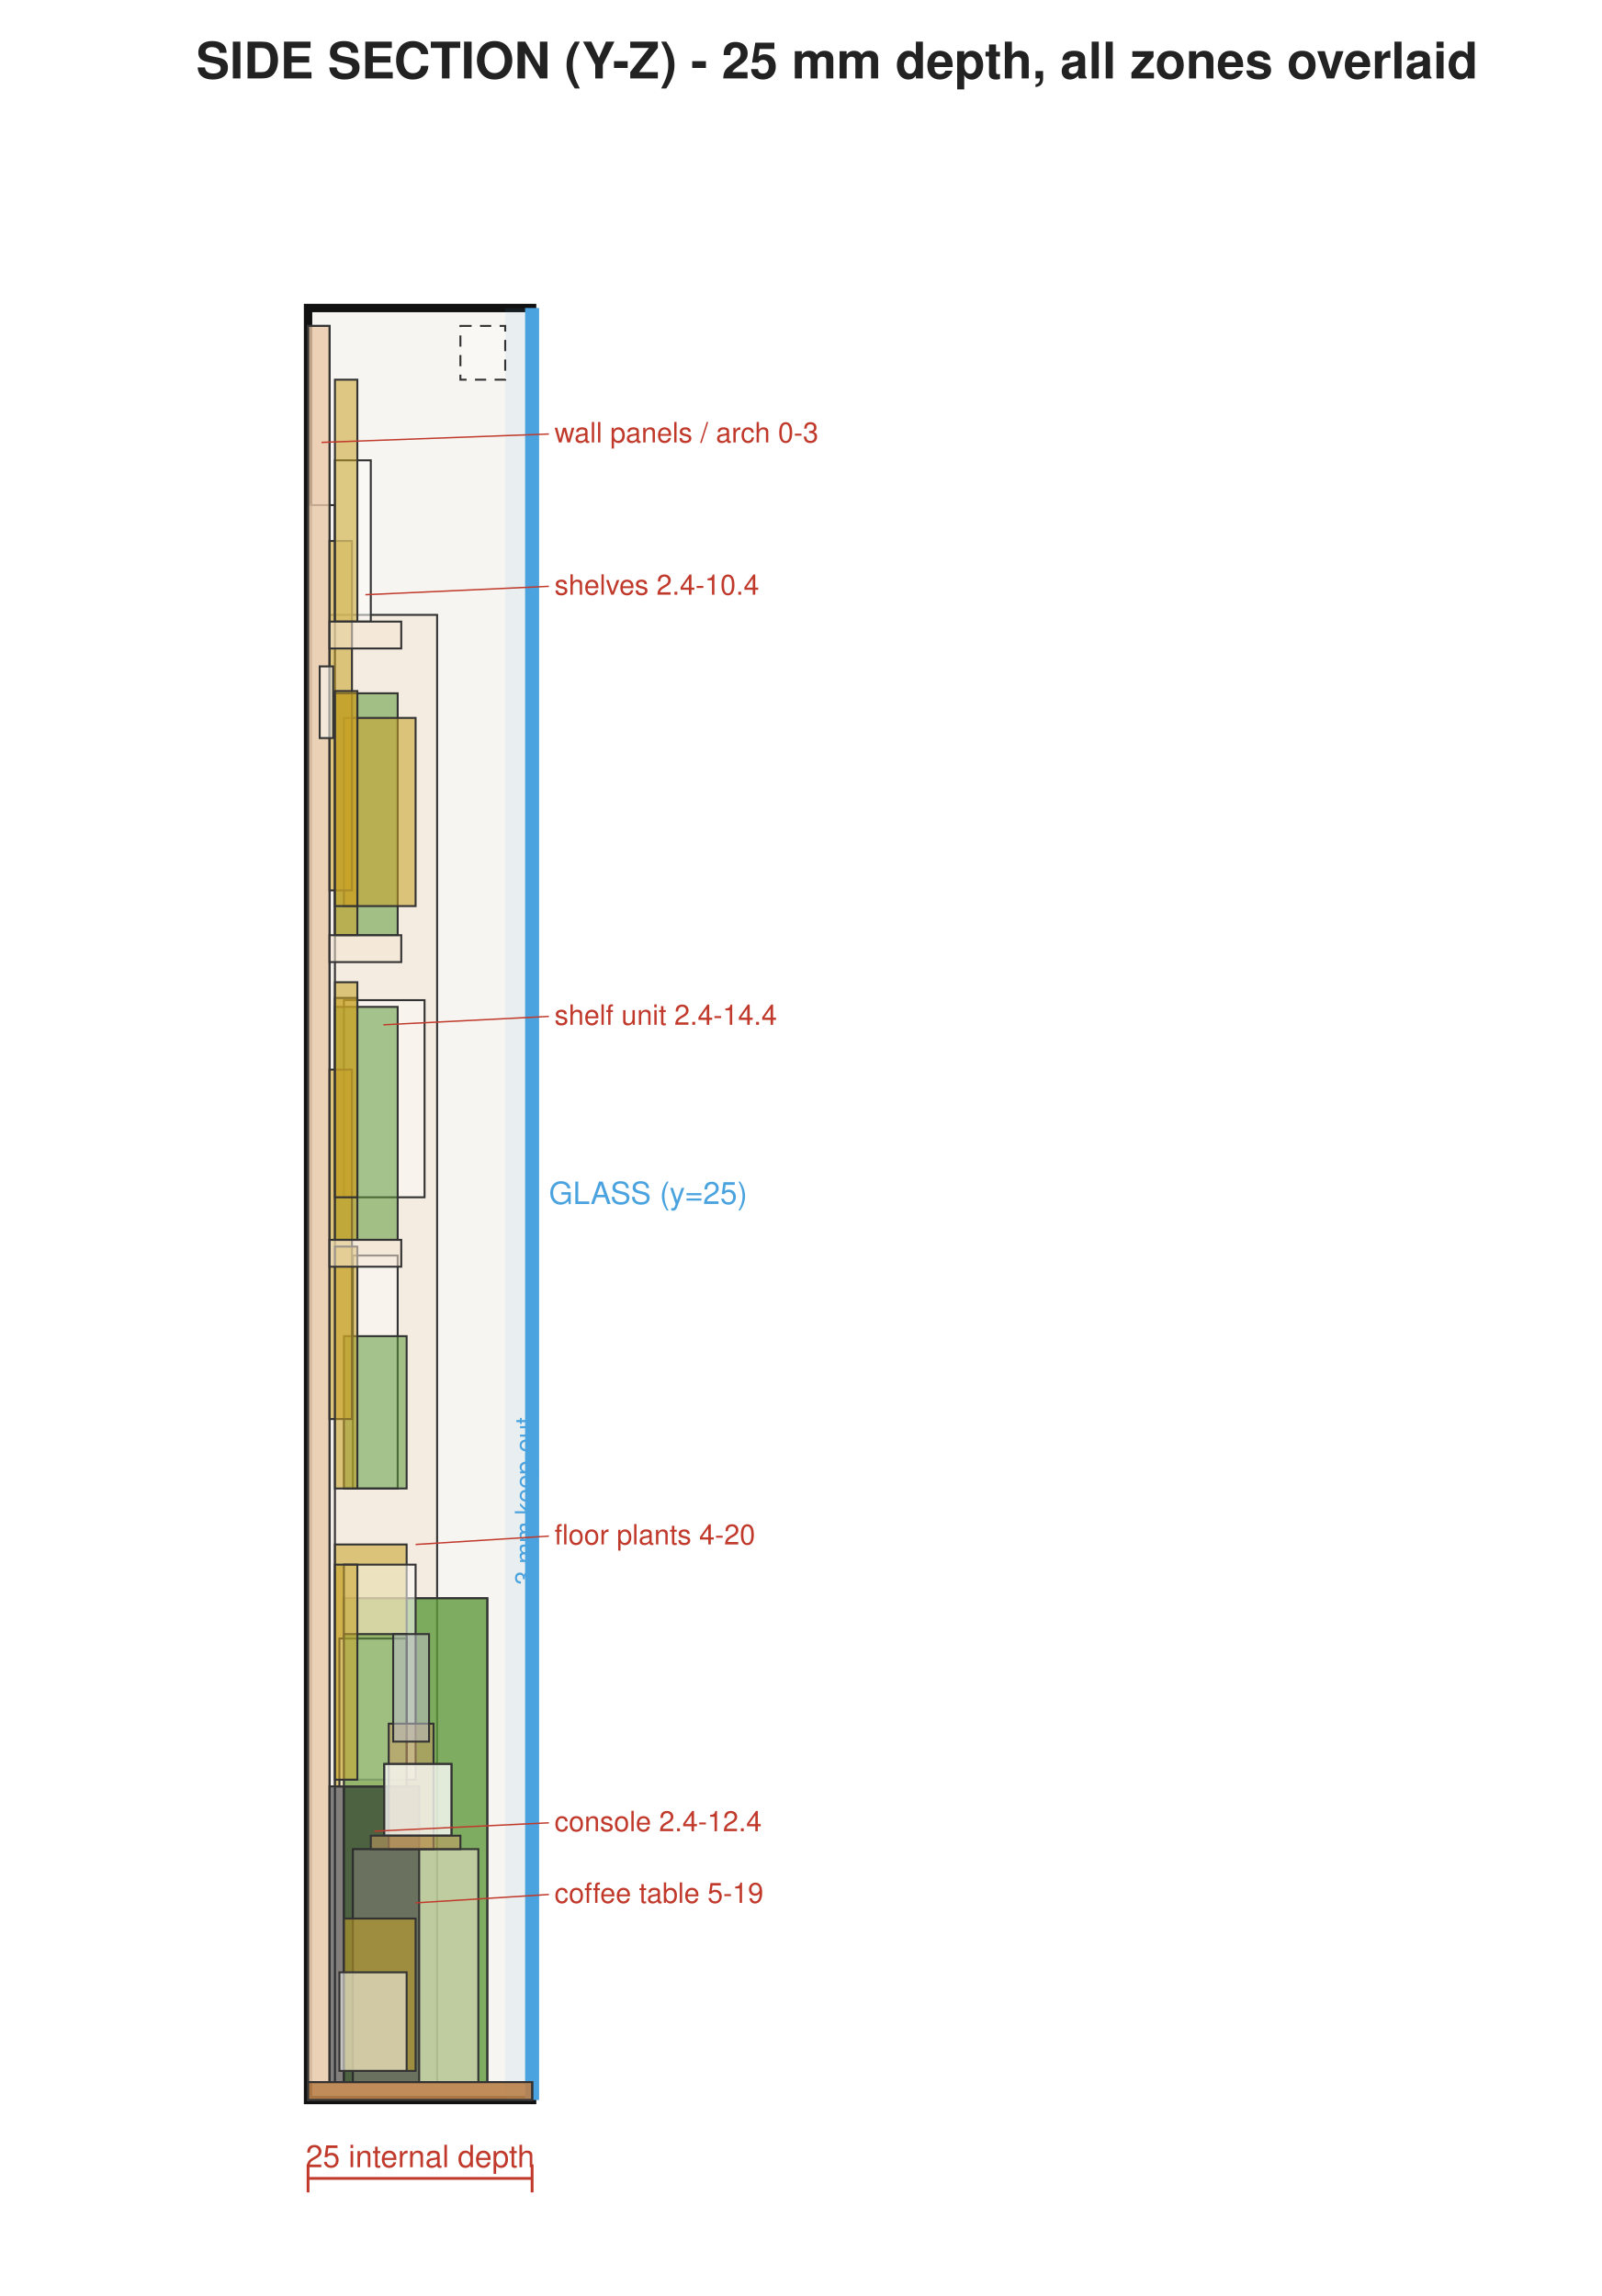
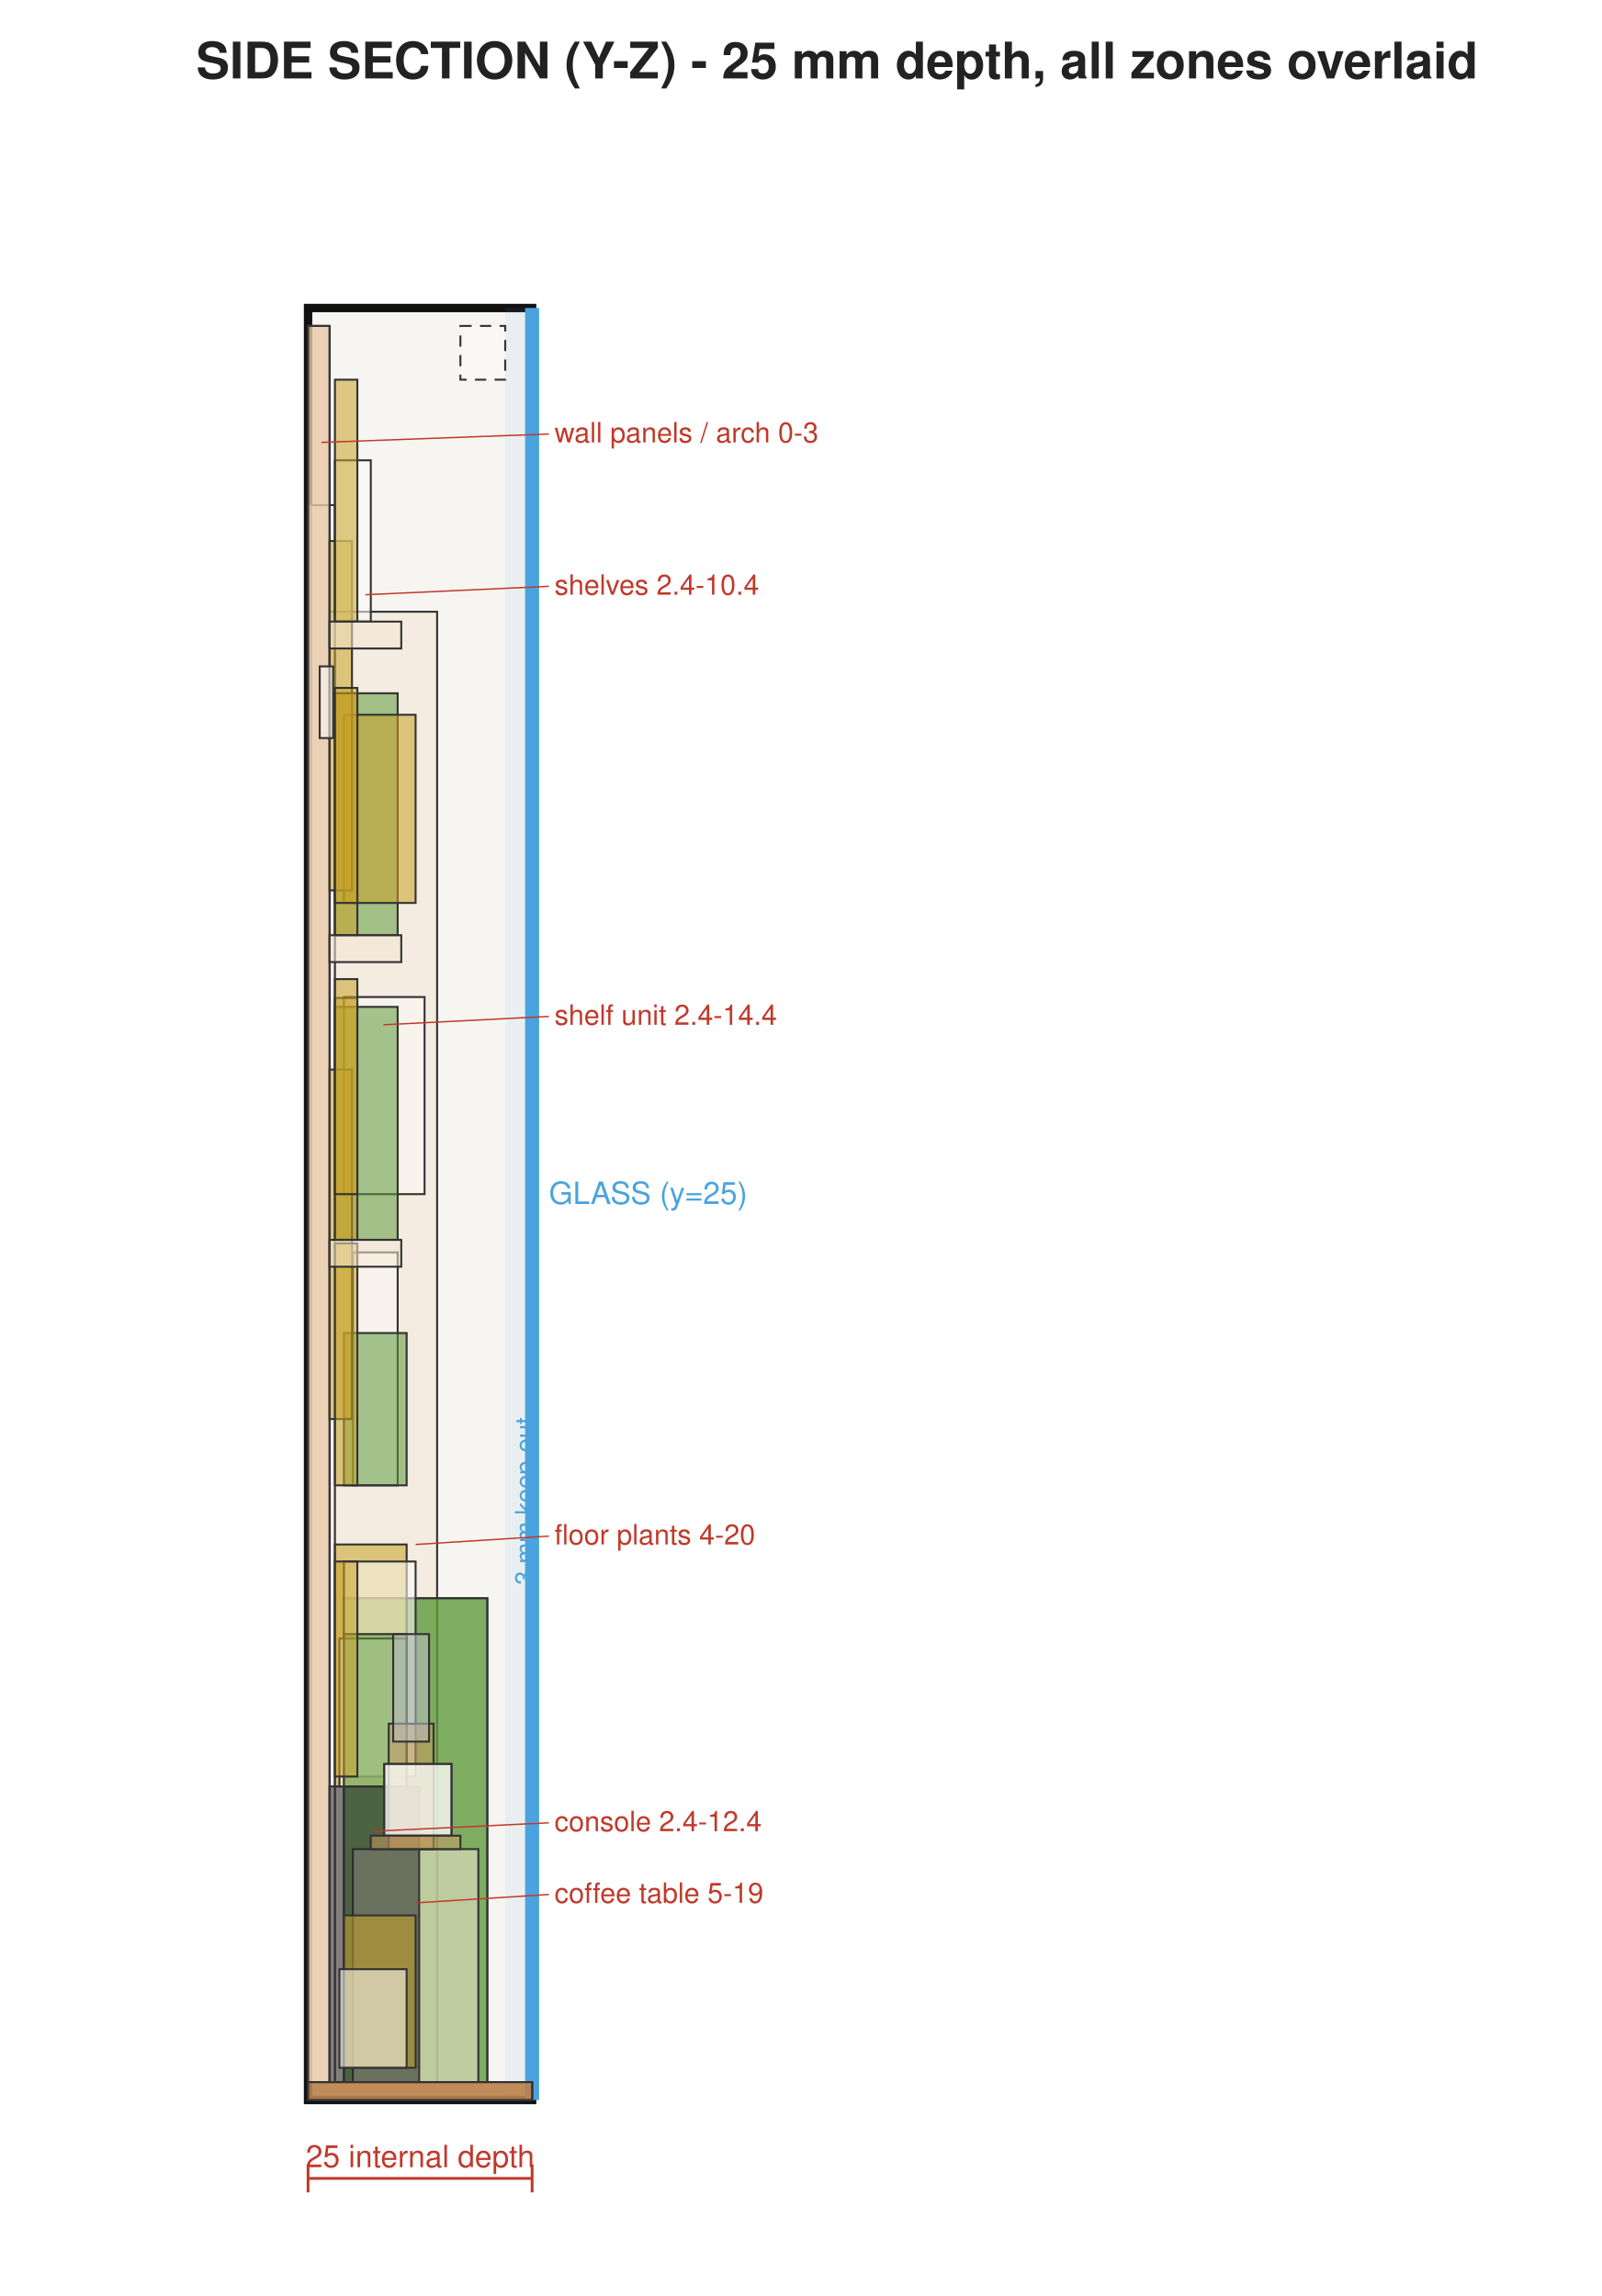
<svg xmlns="http://www.w3.org/2000/svg" width="572" height="820" viewBox="0 0 572 820" font-family="Helvetica,Arial,sans-serif">
  <rect width="100%" height="100%" fill="#ffffff" />
  <text x="70" y="28" font-size="18" font-weight="bold" fill="#222">SIDE SECTION (Y-Z) - 25 mm depth, all zones overlaid</text>
  <rect x="110.0" y="110.0" width="80.0" height="640.0" fill="#f6f5f2" stroke="#111" stroke-width="3" />
  <line x1="190.0" y1="110.0" x2="190.0" y2="750.0" stroke="#4aa3df" stroke-width="5" />
  <text x="196.0" y="430.0" font-size="11" fill="#4aa3df">GLASS (y=25)</text>
  <rect x="180.4" y="110.0" width="9.6" height="640.0" fill="#4aa3df" opacity="0.08" />
  <text x="182.4" y="558.0" font-size="9" fill="#4aa3df" transform="rotate(-90 190.4 558.0)">3 mm keep-out</text>
-   <rect x="117.68" y="219.6" width="38.4" height="524.0" fill="#f3e6d3" fill-opacity="0.55" stroke="#333" stroke-width="0.7" />
+   <rect x="117.68" y="218.48" width="38.4" height="525.12" fill="#f3e6d3" fill-opacity="0.55" stroke="#333" stroke-width="0.7" />
  <rect x="122.8" y="570.8" width="51.2" height="172.8" fill="#5f9a3c" fill-opacity="0.55" stroke="#333" stroke-width="0.7" />
  <rect x="122.8" y="570.8" width="51.2" height="172.8" fill="#5f9a3c" fill-opacity="0.55" stroke="#333" stroke-width="0.7" />
  <rect x="110.0" y="180.4" width="9.6" height="563.2" fill="#f1eeec" fill-opacity="0.55" stroke="#333" stroke-width="0.7" />
  <rect x="110.0" y="116.4" width="7.68" height="627.2" fill="#e9c9a8" fill-opacity="0.55" stroke="#333" stroke-width="0.7" />
  <rect x="110.0" y="116.4" width="7.68" height="627.2" fill="#e9c9a8" fill-opacity="0.55" stroke="#333" stroke-width="0.7" />
  <rect x="126.0" y="660.4" width="44.8" height="83.2" fill="#f3e6d3" fill-opacity="0.55" stroke="#333" stroke-width="0.7" />
  <rect x="117.68" y="638.0" width="32.0" height="105.6" fill="#26272b" fill-opacity="0.55" stroke="#333" stroke-width="0.7" />
  <rect x="119.6" y="551.6" width="25.6" height="86.4" fill="#c9a227" fill-opacity="0.55" stroke="#333" stroke-width="0.7" />
-   <rect x="122.8" y="357.2" width="28.8" height="70.4" fill="#fbfaf7" fill-opacity="0.55" stroke="#333" stroke-width="0.7" />
-   <rect x="122.8" y="558.8" width="25.6" height="76.8" fill="#fbfaf7" fill-opacity="0.55" stroke="#333" stroke-width="0.7" />
+   <rect x="122.8" y="356.08" width="28.8" height="70.4" fill="#fbfaf7" fill-opacity="0.55" stroke="#333" stroke-width="0.7" />
+   <rect x="122.8" y="557.68" width="25.6" height="76.8" fill="#fbfaf7" fill-opacity="0.55" stroke="#333" stroke-width="0.7" />
  <rect x="119.6" y="247.6" width="22.4" height="86.4" fill="#5f9a3c" fill-opacity="0.55" stroke="#333" stroke-width="0.7" />
  <rect x="119.6" y="359.6" width="22.4" height="83.2" fill="#5f9a3c" fill-opacity="0.55" stroke="#333" stroke-width="0.7" />
-   <rect x="122.8" y="256.4" width="25.6" height="67.2" fill="#c9a227" fill-opacity="0.55" stroke="#333" stroke-width="0.7" />
-   <rect x="122.8" y="685.2" width="25.6" height="54.4" fill="#c9a227" fill-opacity="0.55" stroke="#333" stroke-width="0.7" />
-   <rect x="126.0" y="448.4" width="16.0" height="83.2" fill="#fbfaf7" fill-opacity="0.55" stroke="#333" stroke-width="0.7" />
+   <rect x="122.8" y="255.28" width="25.6" height="67.2" fill="#c9a227" fill-opacity="0.55" stroke="#333" stroke-width="0.7" />
+   <rect x="122.8" y="684.08" width="25.6" height="54.4" fill="#c9a227" fill-opacity="0.55" stroke="#333" stroke-width="0.7" />
+   <rect x="126.0" y="447.28" width="16.0" height="83.2" fill="#fbfaf7" fill-opacity="0.55" stroke="#333" stroke-width="0.7" />
  <rect x="121.2" y="585.2" width="24.0" height="52.8" fill="#fbfaf7" fill-opacity="0.55" stroke="#333" stroke-width="0.7" />
  <rect x="122.8" y="583.6" width="22.4" height="54.4" fill="#5f9a3c" fill-opacity="0.55" stroke="#333" stroke-width="0.7" />
-   <rect x="122.8" y="477.2" width="22.4" height="54.4" fill="#5f9a3c" fill-opacity="0.55" stroke="#333" stroke-width="0.7" />
+   <rect x="122.8" y="476.08" width="22.4" height="54.4" fill="#5f9a3c" fill-opacity="0.55" stroke="#333" stroke-width="0.7" />
  <rect x="117.68" y="193.2" width="8" height="124.8" fill="#c9a227" fill-opacity="0.55" stroke="#333" stroke-width="0.7" />
  <rect x="117.68" y="382.0" width="8" height="124.8" fill="#c9a227" fill-opacity="0.55" stroke="#333" stroke-width="0.7" />
-   <rect x="121.2" y="704.4" width="24.0" height="35.2" fill="#fbfaf7" fill-opacity="0.55" stroke="#333" stroke-width="0.7" />
+   <rect x="121.2" y="703.28" width="24.0" height="35.2" fill="#fbfaf7" fill-opacity="0.55" stroke="#333" stroke-width="0.7" />
  <rect x="119.6" y="164.4" width="12.8" height="57.6" fill="#fbfaf7" fill-opacity="0.55" stroke="#333" stroke-width="0.7" />
  <rect x="138.8" y="615.6" width="16.0" height="44.8" fill="#c89a62" fill-opacity="0.55" stroke="#333" stroke-width="0.7" />
  <rect x="119.6" y="135.6" width="8.0" height="86.4" fill="#c9a227" fill-opacity="0.55" stroke="#333" stroke-width="0.7" />
  <rect x="119.6" y="247.6" width="8.0" height="86.4" fill="#c9a227" fill-opacity="0.55" stroke="#333" stroke-width="0.7" />
  <rect x="119.6" y="356.4" width="8.0" height="86.4" fill="#c9a227" fill-opacity="0.55" stroke="#333" stroke-width="0.7" />
-   <rect x="119.6" y="445.2" width="8.0" height="86.4" fill="#c9a227" fill-opacity="0.55" stroke="#333" stroke-width="0.7" />
+   <rect x="119.6" y="444.08" width="8.0" height="86.4" fill="#c9a227" fill-opacity="0.55" stroke="#333" stroke-width="0.7" />
  <rect x="137.2" y="630.0" width="24.0" height="25.6" fill="#fbfaf7" fill-opacity="0.55" stroke="#333" stroke-width="0.7" />
  <rect x="137.2" y="630.0" width="24.0" height="25.6" fill="#fbfaf7" fill-opacity="0.55" stroke="#333" stroke-width="0.7" />
-   <rect x="119.6" y="246.8" width="8.0" height="76.8" fill="#c9a227" fill-opacity="0.55" stroke="#333" stroke-width="0.7" />
-   <rect x="119.6" y="350.8" width="8.0" height="76.8" fill="#c9a227" fill-opacity="0.55" stroke="#333" stroke-width="0.7" />
-   <rect x="119.6" y="558.8" width="8.0" height="76.8" fill="#c9a227" fill-opacity="0.55" stroke="#333" stroke-width="0.7" />
+   <rect x="119.6" y="245.68" width="8.0" height="76.8" fill="#c9a227" fill-opacity="0.55" stroke="#333" stroke-width="0.7" />
+   <rect x="119.6" y="349.68" width="8.0" height="76.8" fill="#c9a227" fill-opacity="0.55" stroke="#333" stroke-width="0.7" />
+   <rect x="119.6" y="557.68" width="8.0" height="76.8" fill="#c9a227" fill-opacity="0.55" stroke="#333" stroke-width="0.7" />
  <rect x="110.0" y="743.6" width="80.0" height="6.4" fill="#b9824c" fill-opacity="0.55" stroke="#333" stroke-width="0.7" />
  <rect x="110.0" y="743.6" width="80.0" height="6.4" fill="#b9824c" fill-opacity="0.55" stroke="#333" stroke-width="0.7" />
  <rect x="110.0" y="743.6" width="80.0" height="6.4" fill="#b9824c" fill-opacity="0.55" stroke="#333" stroke-width="0.7" />
  <rect x="140.4" y="583.6" width="12.8" height="38.4" fill="#b9bcc2" fill-opacity="0.55" stroke="#333" stroke-width="0.7" />
  <rect x="164.4" y="116.4" width="16.0" height="19.2" fill="#fbfaf7" fill-opacity="0.55" stroke="#333" stroke-width="0.7" stroke-dasharray="4 3" />
  <rect x="117.68" y="222.0" width="25.6" height="9.6" fill="#f3e6d3" fill-opacity="0.55" stroke="#333" stroke-width="0.7" />
  <rect x="117.68" y="334.0" width="25.6" height="9.6" fill="#f3e6d3" fill-opacity="0.55" stroke="#333" stroke-width="0.7" />
  <rect x="117.68" y="442.8" width="25.6" height="9.6" fill="#f3e6d3" fill-opacity="0.55" stroke="#333" stroke-width="0.7" />
  <rect x="132.4" y="655.6" width="32.0" height="4.8" fill="#c89a62" fill-opacity="0.55" stroke="#333" stroke-width="0.7" />
  <rect x="114.16" y="238.0" width="4.8" height="25.6" fill="#fbfaf7" fill-opacity="0.55" stroke="#333" stroke-width="0.7" />
  <text x="198.0" y="158.0" font-size="10" fill="#c0392b">wall panels / arch 0-3</text>
  <line x1="114.8" y1="158.0" x2="196.0" y2="155.0" stroke="#c0392b" stroke-width="0.5" />
  <text x="198.0" y="212.4" font-size="10" fill="#c0392b">shelves 2.4-10.4</text>
  <line x1="130.48" y1="212.4" x2="196.0" y2="209.4" stroke="#c0392b" stroke-width="0.5" />
  <text x="198.0" y="654.0" font-size="10" fill="#c0392b">console 2.4-12.4</text>
  <line x1="133.68" y1="654.0" x2="196.0" y2="651.0" stroke="#c0392b" stroke-width="0.5" />
  <text x="198.0" y="366.0" font-size="10" fill="#c0392b">shelf unit 2.4-14.4</text>
  <line x1="136.88" y1="366.0" x2="196.0" y2="363.0" stroke="#c0392b" stroke-width="0.5" />
  <text x="198.0" y="679.6" font-size="10" fill="#c0392b">coffee table 5-19</text>
  <line x1="148.4" y1="679.6" x2="196.0" y2="676.6" stroke="#c0392b" stroke-width="0.5" />
  <text x="198.0" y="551.6" font-size="10" fill="#c0392b">floor plants 4-20</text>
  <line x1="148.4" y1="551.6" x2="196.0" y2="548.6" stroke="#c0392b" stroke-width="0.5" />
  <g stroke="#c0392b" stroke-width="1" fill="#c0392b" font-size="11">
    <line x1="110.0" y1="778.0" x2="190.0" y2="778.0" />
    <line x1="110.0" y1="773.0" x2="110.0" y2="783.0" />
    <line x1="190.0" y1="773.0" x2="190.0" y2="783.0" />
    <text x="150.0" y="774.0" text-anchor="middle" stroke="none">25 internal depth</text>
  </g>
</svg>
